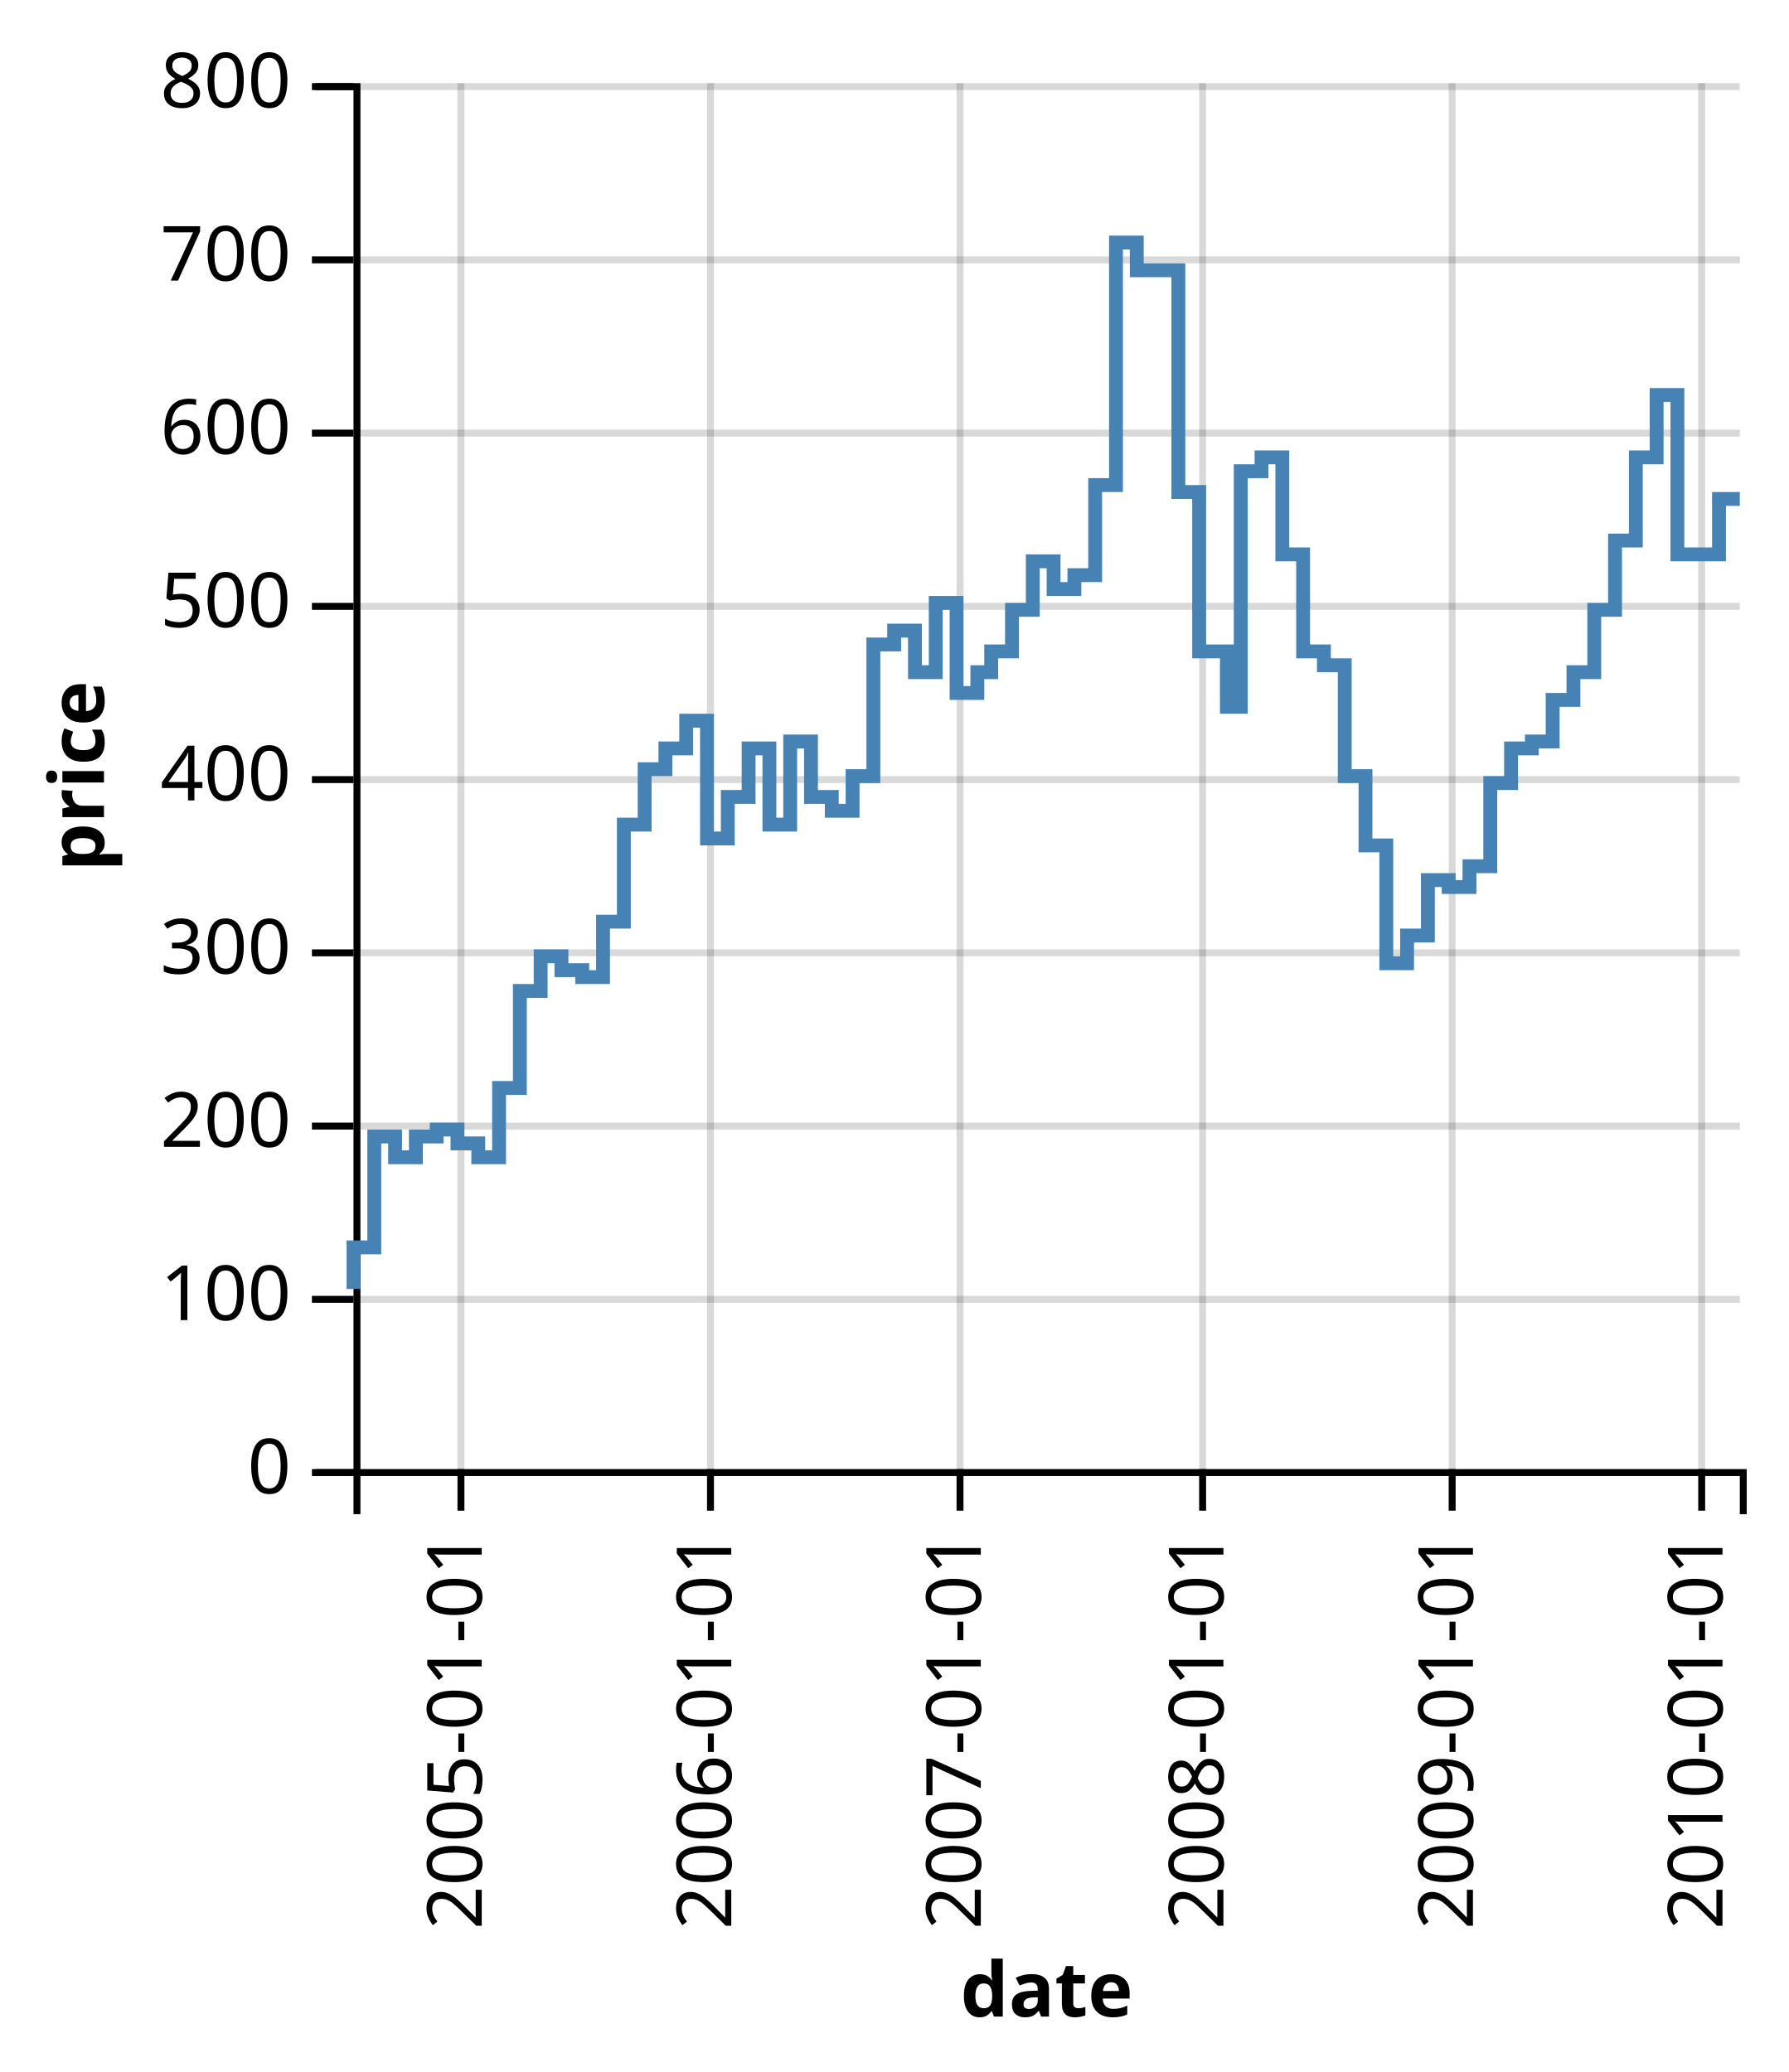
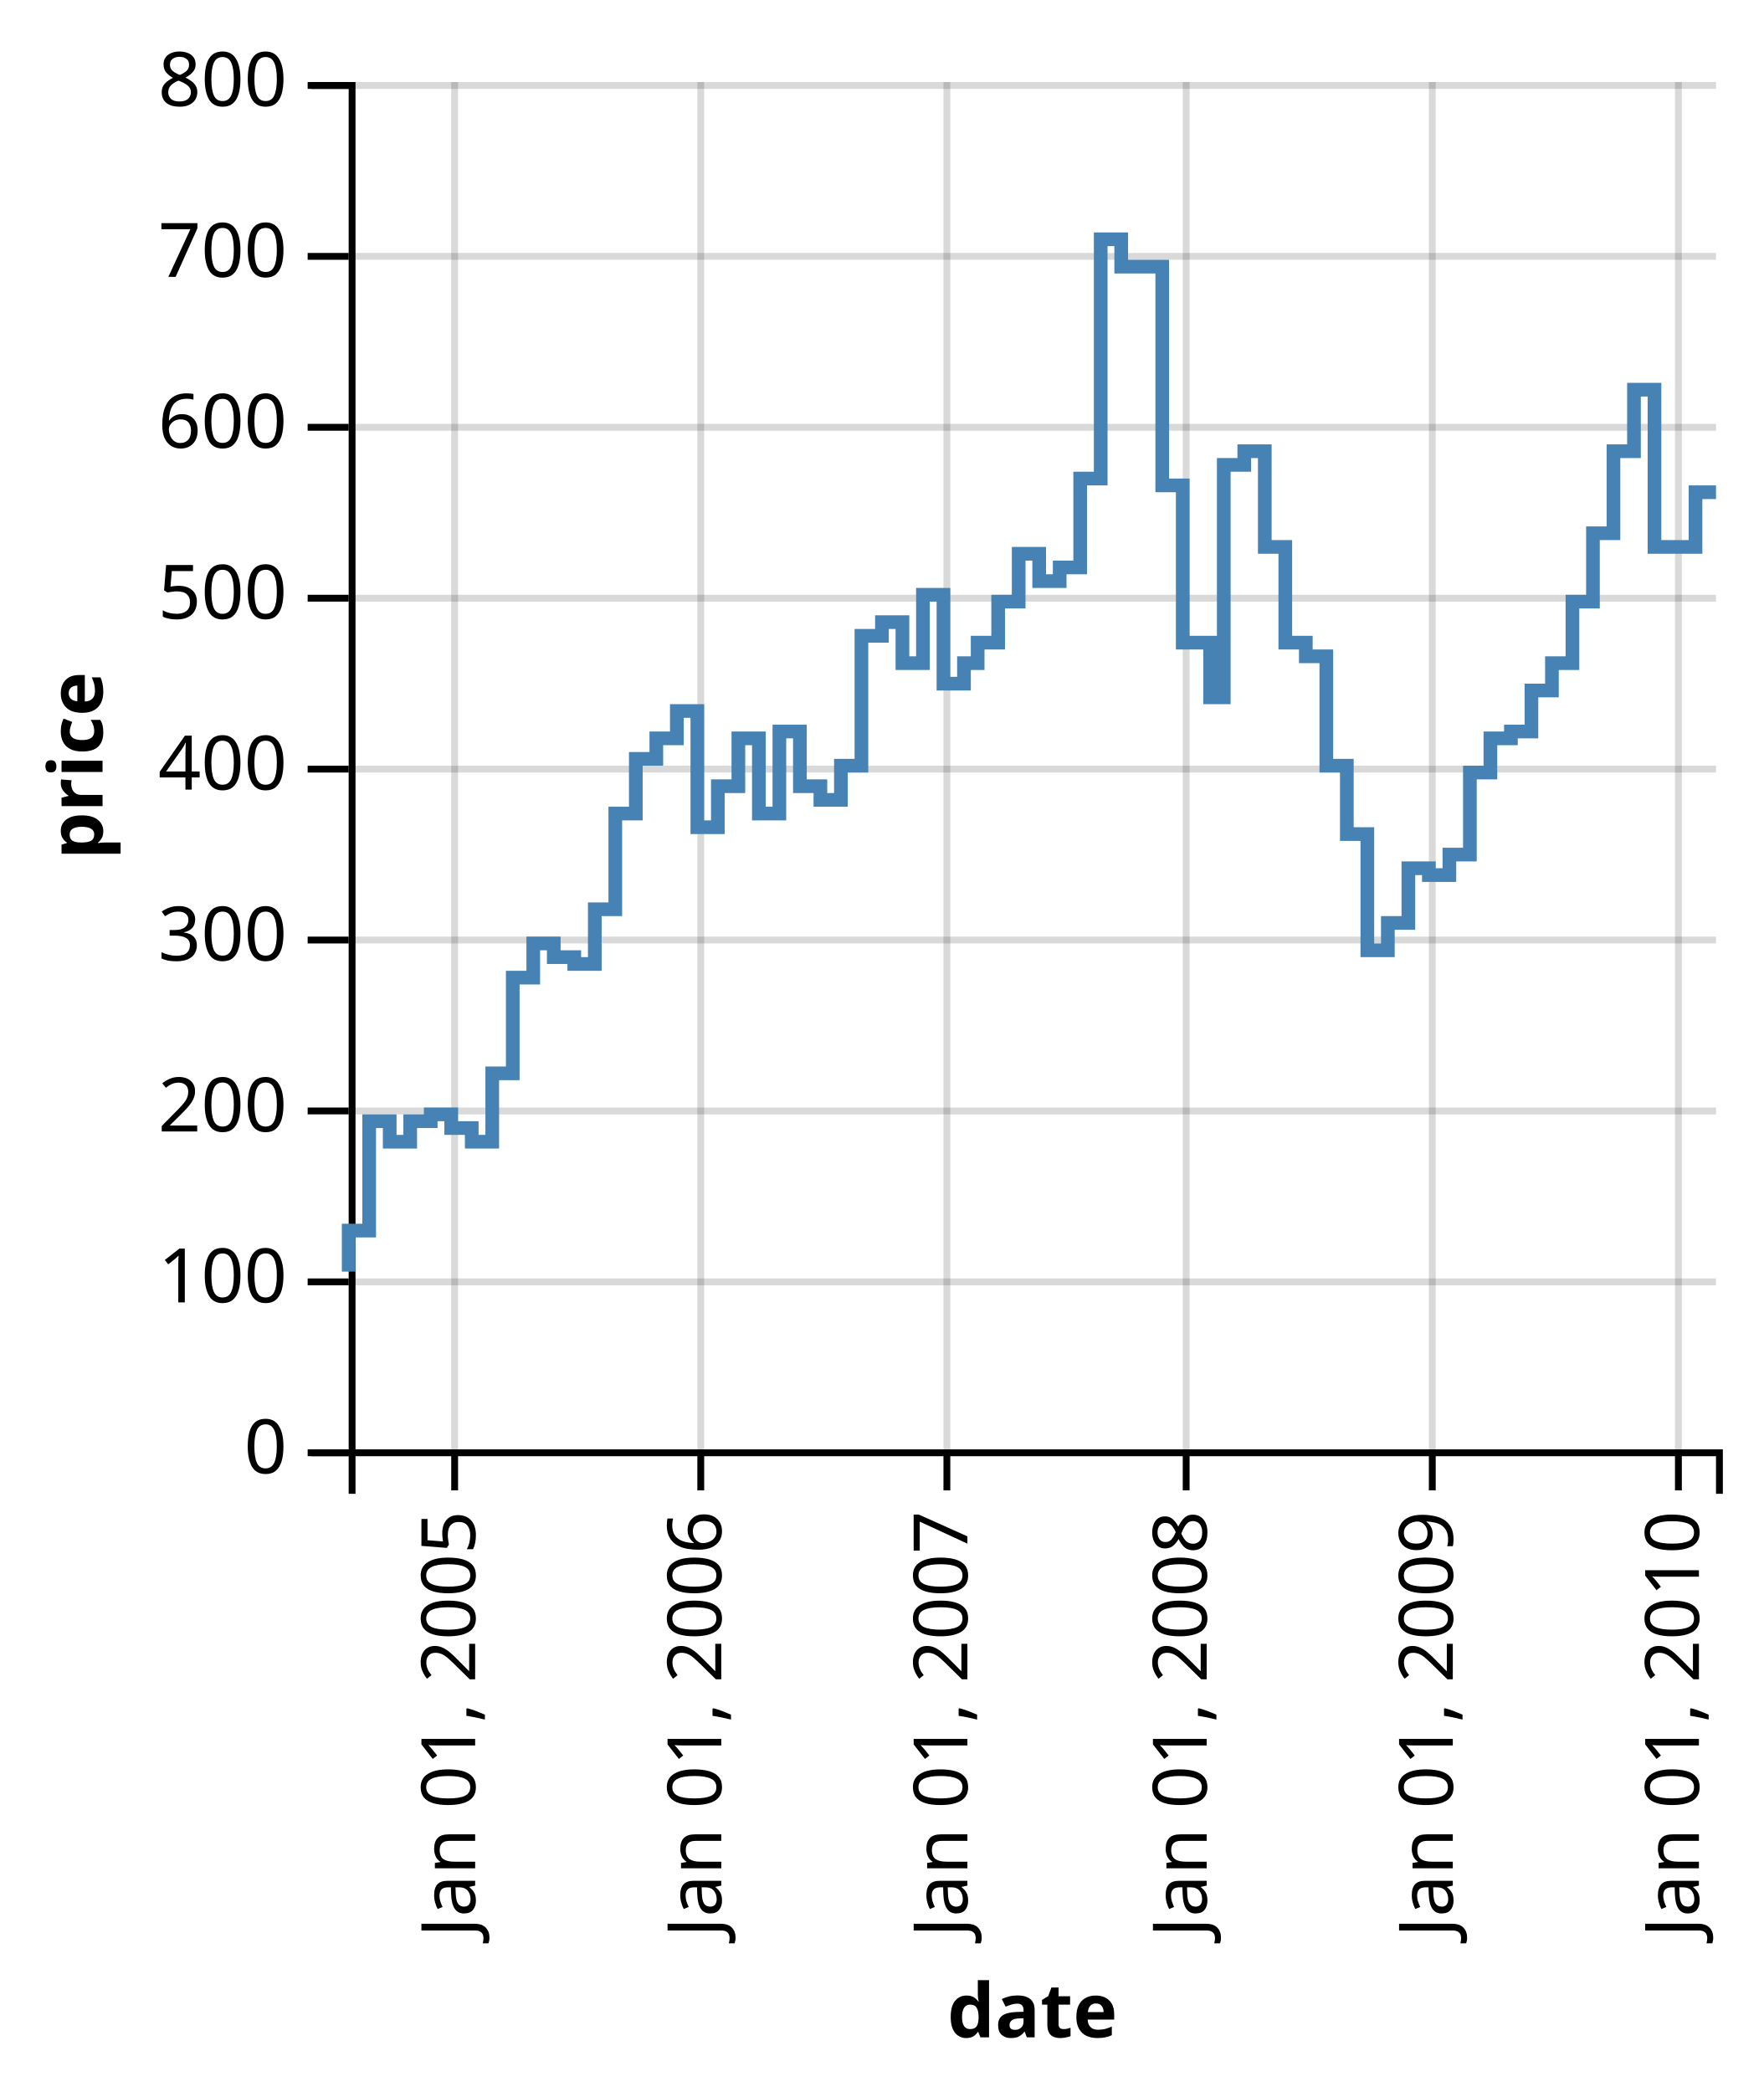
- <svg xmlns="http://www.w3.org/2000/svg" class="marks" width="258" height="299" version="1.1">
+ <svg xmlns="http://www.w3.org/2000/svg" class="marks" width="258" height="306" version="1.1">
  <g transform="translate(51,12)">
    <g class="mark-group">
      <g transform="translate(0,0)">
        <rect class="background" width="1" height="1" style="fill: none;" />
        <g class="mark-group root">
          <g transform="translate(0,0)">
            <rect class="background" width="200" height="200" style="fill: none;" />
            <g class="mark-group">
              <g transform="translate(0,200)">
                <rect class="background" width="0" height="0" style="pointer-events: none; fill: none;" />
                <g class="mark-rule" style="pointer-events: none;">
                  <line transform="translate(15.5,-200)" x2="0" y2="200" style="fill: none; stroke: #000; stroke-opacity: 0.15; opacity: 1;" />
                  <line transform="translate(51.5,-200)" x2="0" y2="200" style="fill: none; stroke: #000; stroke-opacity: 0.15; opacity: 1;" />
                  <line transform="translate(87.5,-200)" x2="0" y2="200" style="fill: none; stroke: #000; stroke-opacity: 0.15; opacity: 1;" />
                  <line transform="translate(122.5,-200)" x2="0" y2="200" style="fill: none; stroke: #000; stroke-opacity: 0.15; opacity: 1;" />
                  <line transform="translate(158.5,-200)" x2="0" y2="200" style="fill: none; stroke: #000; stroke-opacity: 0.15; opacity: 1;" />
                  <line transform="translate(194.5,-200)" x2="0" y2="200" style="fill: none; stroke: #000; stroke-opacity: 0.15; opacity: 1;" />
                </g>
                <g class="mark-rule" style="pointer-events: none;">
                  <line transform="translate(15.5,0)" x2="0" y2="6" style="fill: none; stroke: #000; stroke-width: 1; opacity: 1;" />
                  <line transform="translate(51.5,0)" x2="0" y2="6" style="fill: none; stroke: #000; stroke-width: 1; opacity: 1;" />
                  <line transform="translate(87.5,0)" x2="0" y2="6" style="fill: none; stroke: #000; stroke-width: 1; opacity: 1;" />
                  <line transform="translate(122.5,0)" x2="0" y2="6" style="fill: none; stroke: #000; stroke-width: 1; opacity: 1;" />
                  <line transform="translate(158.5,0)" x2="0" y2="6" style="fill: none; stroke: #000; stroke-width: 1; opacity: 1;" />
                  <line transform="translate(194.5,0)" x2="0" y2="6" style="fill: none; stroke: #000; stroke-width: 1; opacity: 1;" />
                </g>
                <g class="mark-rule" style="pointer-events: none;" />
                <g class="mark-text">
-                   <text text-anchor="end" transform="translate(15.5,9) rotate(270) translate(0,3)" style="font: 11px sans-serif; fill: #000; opacity: 1;">2005-01-01</text>
-                   <text text-anchor="end" transform="translate(51.5,9) rotate(270) translate(0,3)" style="font: 11px sans-serif; fill: #000; opacity: 1;">2006-01-01</text>
-                   <text text-anchor="end" transform="translate(87.5,9) rotate(270) translate(0,3)" style="font: 11px sans-serif; fill: #000; opacity: 1;">2007-01-01</text>
-                   <text text-anchor="end" transform="translate(122.5,9) rotate(270) translate(0,3)" style="font: 11px sans-serif; fill: #000; opacity: 1;">2008-01-01</text>
-                   <text text-anchor="end" transform="translate(158.5,9) rotate(270) translate(0,3)" style="font: 11px sans-serif; fill: #000; opacity: 1;">2009-01-01</text>
-                   <text text-anchor="end" transform="translate(194.5,9) rotate(270) translate(0,3)" style="font: 11px sans-serif; fill: #000; opacity: 1;">2010-01-01</text>
+                   <text text-anchor="end" transform="translate(15.5,9) rotate(270) translate(0,3)" style="font: 11px sans-serif; fill: #000; opacity: 1;">Jan 01, 2005</text>
+                   <text text-anchor="end" transform="translate(51.5,9) rotate(270) translate(0,3)" style="font: 11px sans-serif; fill: #000; opacity: 1;">Jan 01, 2006</text>
+                   <text text-anchor="end" transform="translate(87.5,9) rotate(270) translate(0,3)" style="font: 11px sans-serif; fill: #000; opacity: 1;">Jan 01, 2007</text>
+                   <text text-anchor="end" transform="translate(122.5,9) rotate(270) translate(0,3)" style="font: 11px sans-serif; fill: #000; opacity: 1;">Jan 01, 2008</text>
+                   <text text-anchor="end" transform="translate(158.5,9) rotate(270) translate(0,3)" style="font: 11px sans-serif; fill: #000; opacity: 1;">Jan 01, 2009</text>
+                   <text text-anchor="end" transform="translate(194.5,9) rotate(270) translate(0,3)" style="font: 11px sans-serif; fill: #000; opacity: 1;">Jan 01, 2010</text>
                </g>
                <g class="mark-path" style="pointer-events: none;">
                  <path transform="translate(0.5,0.5)" d="M0,6V0H200V6" style="fill: none; stroke: #000; stroke-width: 1;" />
                </g>
                <g class="mark-text">
-                   <text text-anchor="middle" transform="translate(100,79)" style="font: bold 11px sans-serif; fill: #000;">date</text>
+                   <text text-anchor="middle" transform="translate(100,86)" style="font: bold 11px sans-serif; fill: #000;">date</text>
                </g>
              </g>
            </g>
            <g class="mark-group">
              <g transform="translate(0,0)">
                <rect class="background" width="0" height="0" style="pointer-events: none; fill: none;" />
                <g class="mark-rule" style="pointer-events: none;">
                  <line transform="translate(0,200.5)" x2="200" y2="0" style="fill: none; stroke: #000; stroke-opacity: 0.15; opacity: 1;" />
                  <line transform="translate(0,175.5)" x2="200" y2="0" style="fill: none; stroke: #000; stroke-opacity: 0.15; opacity: 1;" />
                  <line transform="translate(0,150.5)" x2="200" y2="0" style="fill: none; stroke: #000; stroke-opacity: 0.15; opacity: 1;" />
                  <line transform="translate(0,125.5)" x2="200" y2="0" style="fill: none; stroke: #000; stroke-opacity: 0.15; opacity: 1;" />
                  <line transform="translate(0,100.5)" x2="200" y2="0" style="fill: none; stroke: #000; stroke-opacity: 0.15; opacity: 1;" />
                  <line transform="translate(0,75.5)" x2="200" y2="0" style="fill: none; stroke: #000; stroke-opacity: 0.15; opacity: 1;" />
                  <line transform="translate(0,50.5)" x2="200" y2="0" style="fill: none; stroke: #000; stroke-opacity: 0.15; opacity: 1;" />
                  <line transform="translate(0,25.5)" x2="200" y2="0" style="fill: none; stroke: #000; stroke-opacity: 0.15; opacity: 1;" />
                  <line transform="translate(0,0.5)" x2="200" y2="0" style="fill: none; stroke: #000; stroke-opacity: 0.15; opacity: 1;" />
                </g>
                <g class="mark-rule" style="pointer-events: none;">
                  <line transform="translate(-6,200.5)" x2="6" y2="0" style="fill: none; stroke: #000; stroke-width: 1; opacity: 1;" />
                  <line transform="translate(-6,175.5)" x2="6" y2="0" style="fill: none; stroke: #000; stroke-width: 1; opacity: 1;" />
                  <line transform="translate(-6,150.5)" x2="6" y2="0" style="fill: none; stroke: #000; stroke-width: 1; opacity: 1;" />
                  <line transform="translate(-6,125.5)" x2="6" y2="0" style="fill: none; stroke: #000; stroke-width: 1; opacity: 1;" />
                  <line transform="translate(-6,100.5)" x2="6" y2="0" style="fill: none; stroke: #000; stroke-width: 1; opacity: 1;" />
                  <line transform="translate(-6,75.5)" x2="6" y2="0" style="fill: none; stroke: #000; stroke-width: 1; opacity: 1;" />
                  <line transform="translate(-6,50.5)" x2="6" y2="0" style="fill: none; stroke: #000; stroke-width: 1; opacity: 1;" />
                  <line transform="translate(-6,25.5)" x2="6" y2="0" style="fill: none; stroke: #000; stroke-width: 1; opacity: 1;" />
                  <line transform="translate(-6,0.5)" x2="6" y2="0" style="fill: none; stroke: #000; stroke-width: 1; opacity: 1;" />
                </g>
                <g class="mark-rule" style="pointer-events: none;" />
                <g class="mark-text">
                  <text text-anchor="end" transform="translate(-9,203.5)" style="font: 11px sans-serif; fill: #000; opacity: 1;">0</text>
                  <text text-anchor="end" transform="translate(-9,178.5)" style="font: 11px sans-serif; fill: #000; opacity: 1;">100</text>
                  <text text-anchor="end" transform="translate(-9,153.5)" style="font: 11px sans-serif; fill: #000; opacity: 1;">200</text>
                  <text text-anchor="end" transform="translate(-9,128.5)" style="font: 11px sans-serif; fill: #000; opacity: 1;">300</text>
                  <text text-anchor="end" transform="translate(-9,103.5)" style="font: 11px sans-serif; fill: #000; opacity: 1;">400</text>
                  <text text-anchor="end" transform="translate(-9,78.5)" style="font: 11px sans-serif; fill: #000; opacity: 1;">500</text>
                  <text text-anchor="end" transform="translate(-9,53.5)" style="font: 11px sans-serif; fill: #000; opacity: 1;">600</text>
                  <text text-anchor="end" transform="translate(-9,28.5)" style="font: 11px sans-serif; fill: #000; opacity: 1;">700</text>
                  <text text-anchor="end" transform="translate(-9,3.5)" style="font: 11px sans-serif; fill: #000; opacity: 1;">800</text>
                </g>
                <g class="mark-path" style="pointer-events: none;">
                  <path transform="translate(0.5,0.5)" d="M-6,0H0V200H-6" style="fill: none; stroke: #000; stroke-width: 1;" />
                </g>
                <g class="mark-text">
                  <text text-anchor="middle" transform="translate(-39,100) rotate(-90) translate(0,3)" style="font: bold 11px sans-serif; fill: #000;">price</text>
                </g>
              </g>
            </g>
            <g class="mark-line marks">
              <path d="M200,60H197V68H194V68H191V45H188V54H185V66H182V76H179V85H176V89H173V95H170V96H167V101H164V113H161V116H158V115H155V123H152V127H149V110H146V100H143V84H140V82H137V68H134V54H131V56H128V90H126V82H122V59H119V27H116V27H113V23H110V58H107V71H104V73H101V69H98V76H95V82H92V85H90V88H87V75H84V85H81V79H78V81H75V100H72V105H69V103H66V95H63V107H60V96H57V103H54V109H51V92H48V96H45V99H42V107H39V121H36V129H33V128H30V126H27V131H24V145H21V155H18V153H15V151H12V152H9V155H6V152H3V168H0V174" style="fill: none; stroke: #4682b4; stroke-width: 2;" />
            </g>
          </g>
        </g>
      </g>
    </g>
  </g>
</svg>
